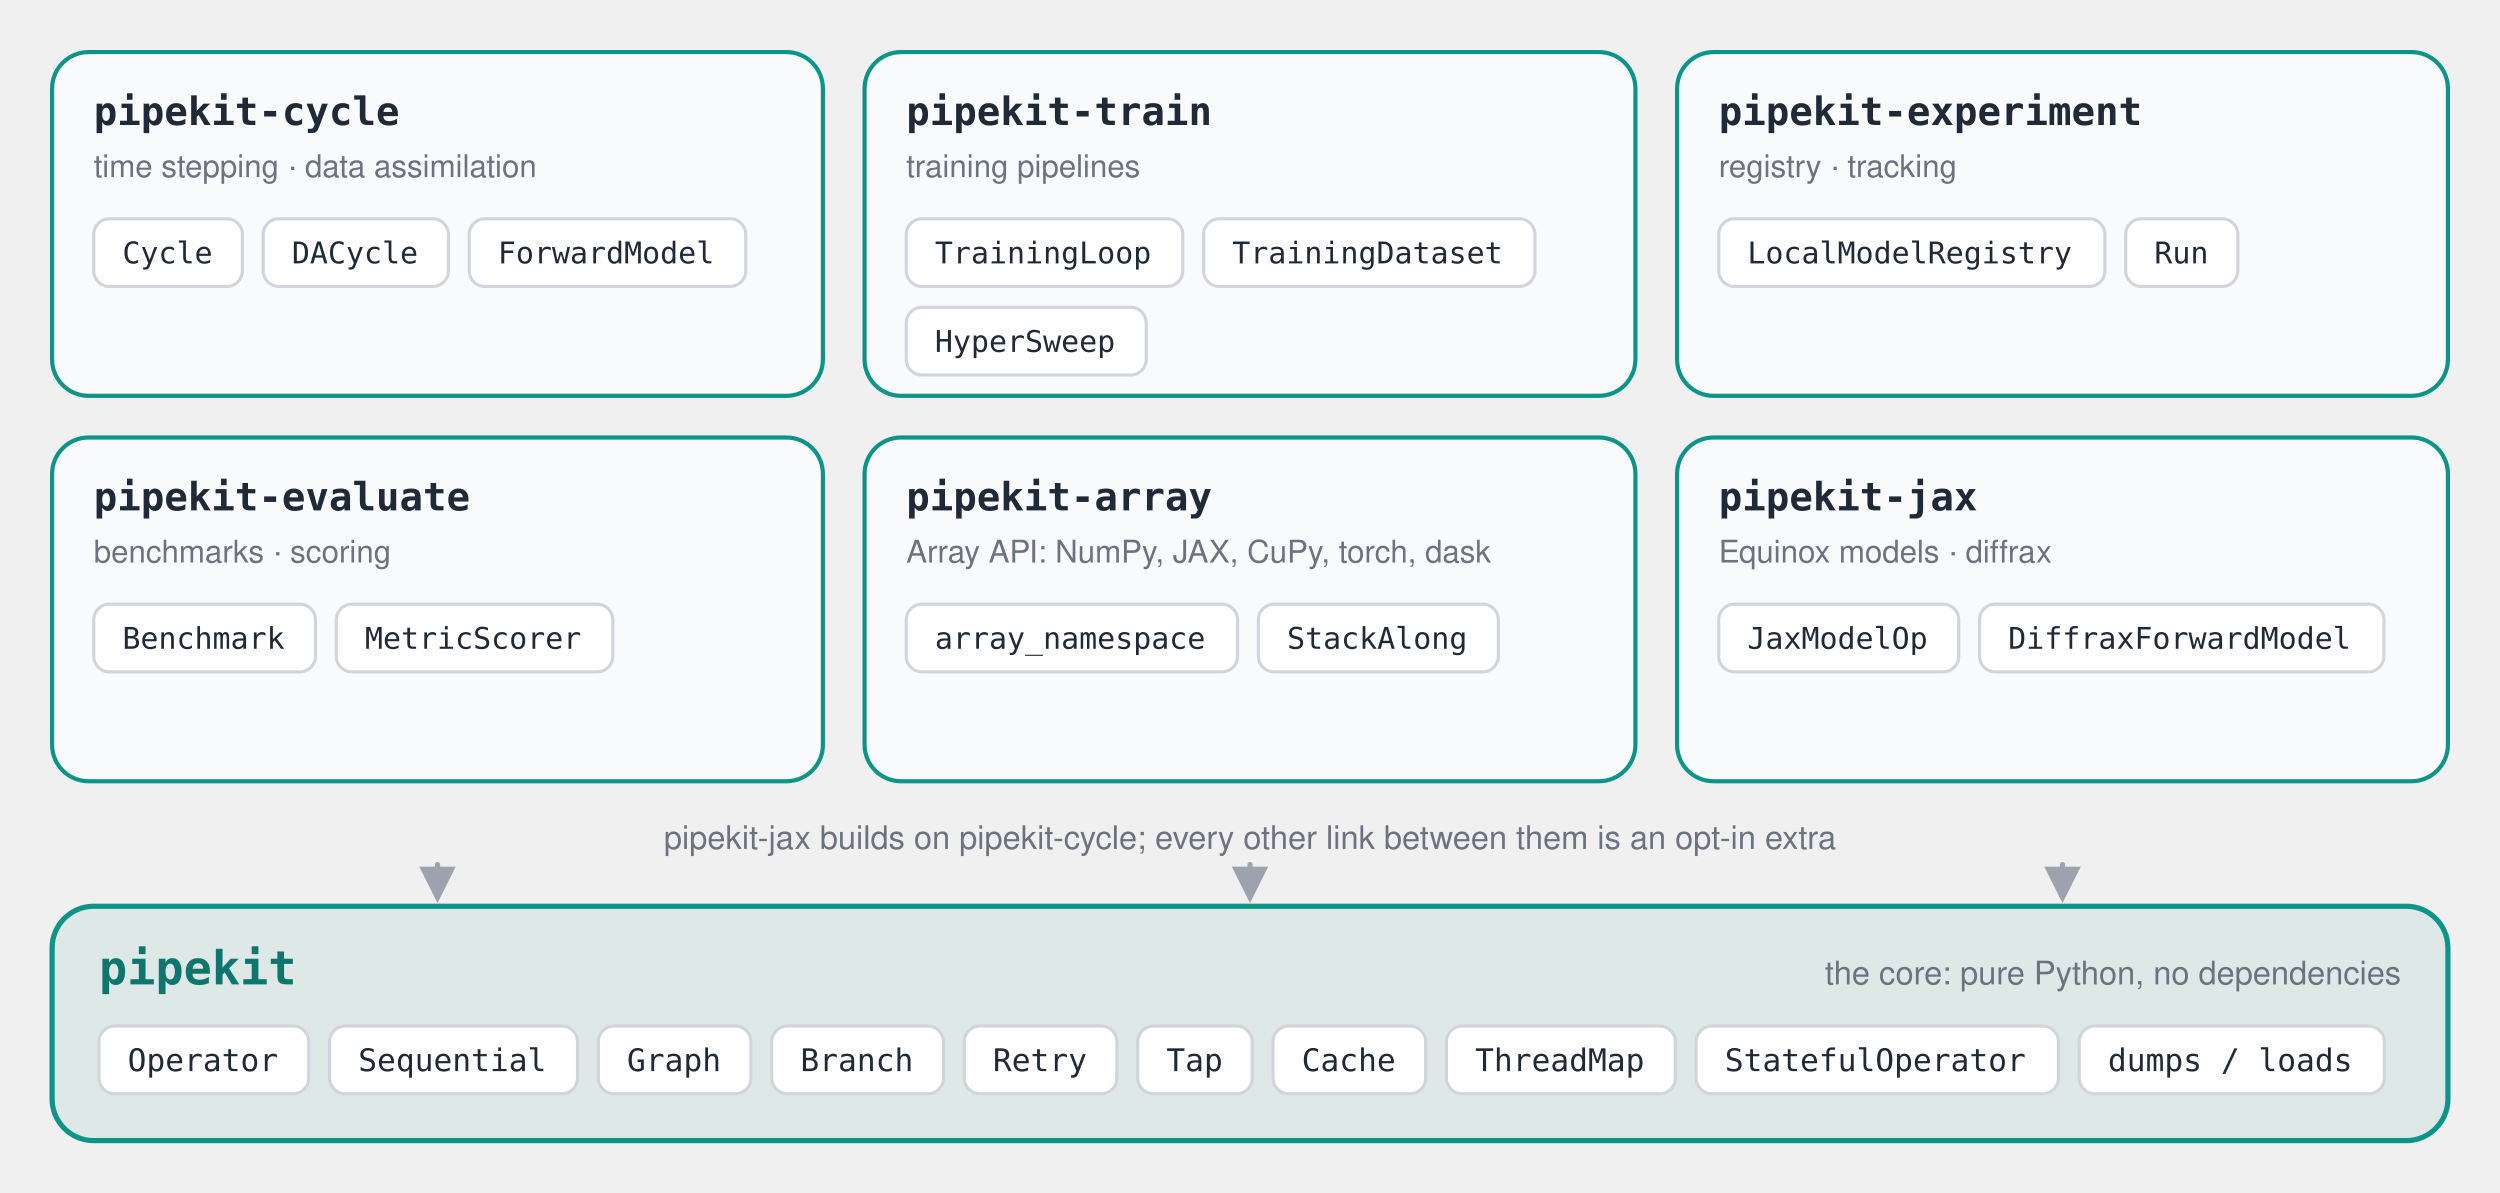
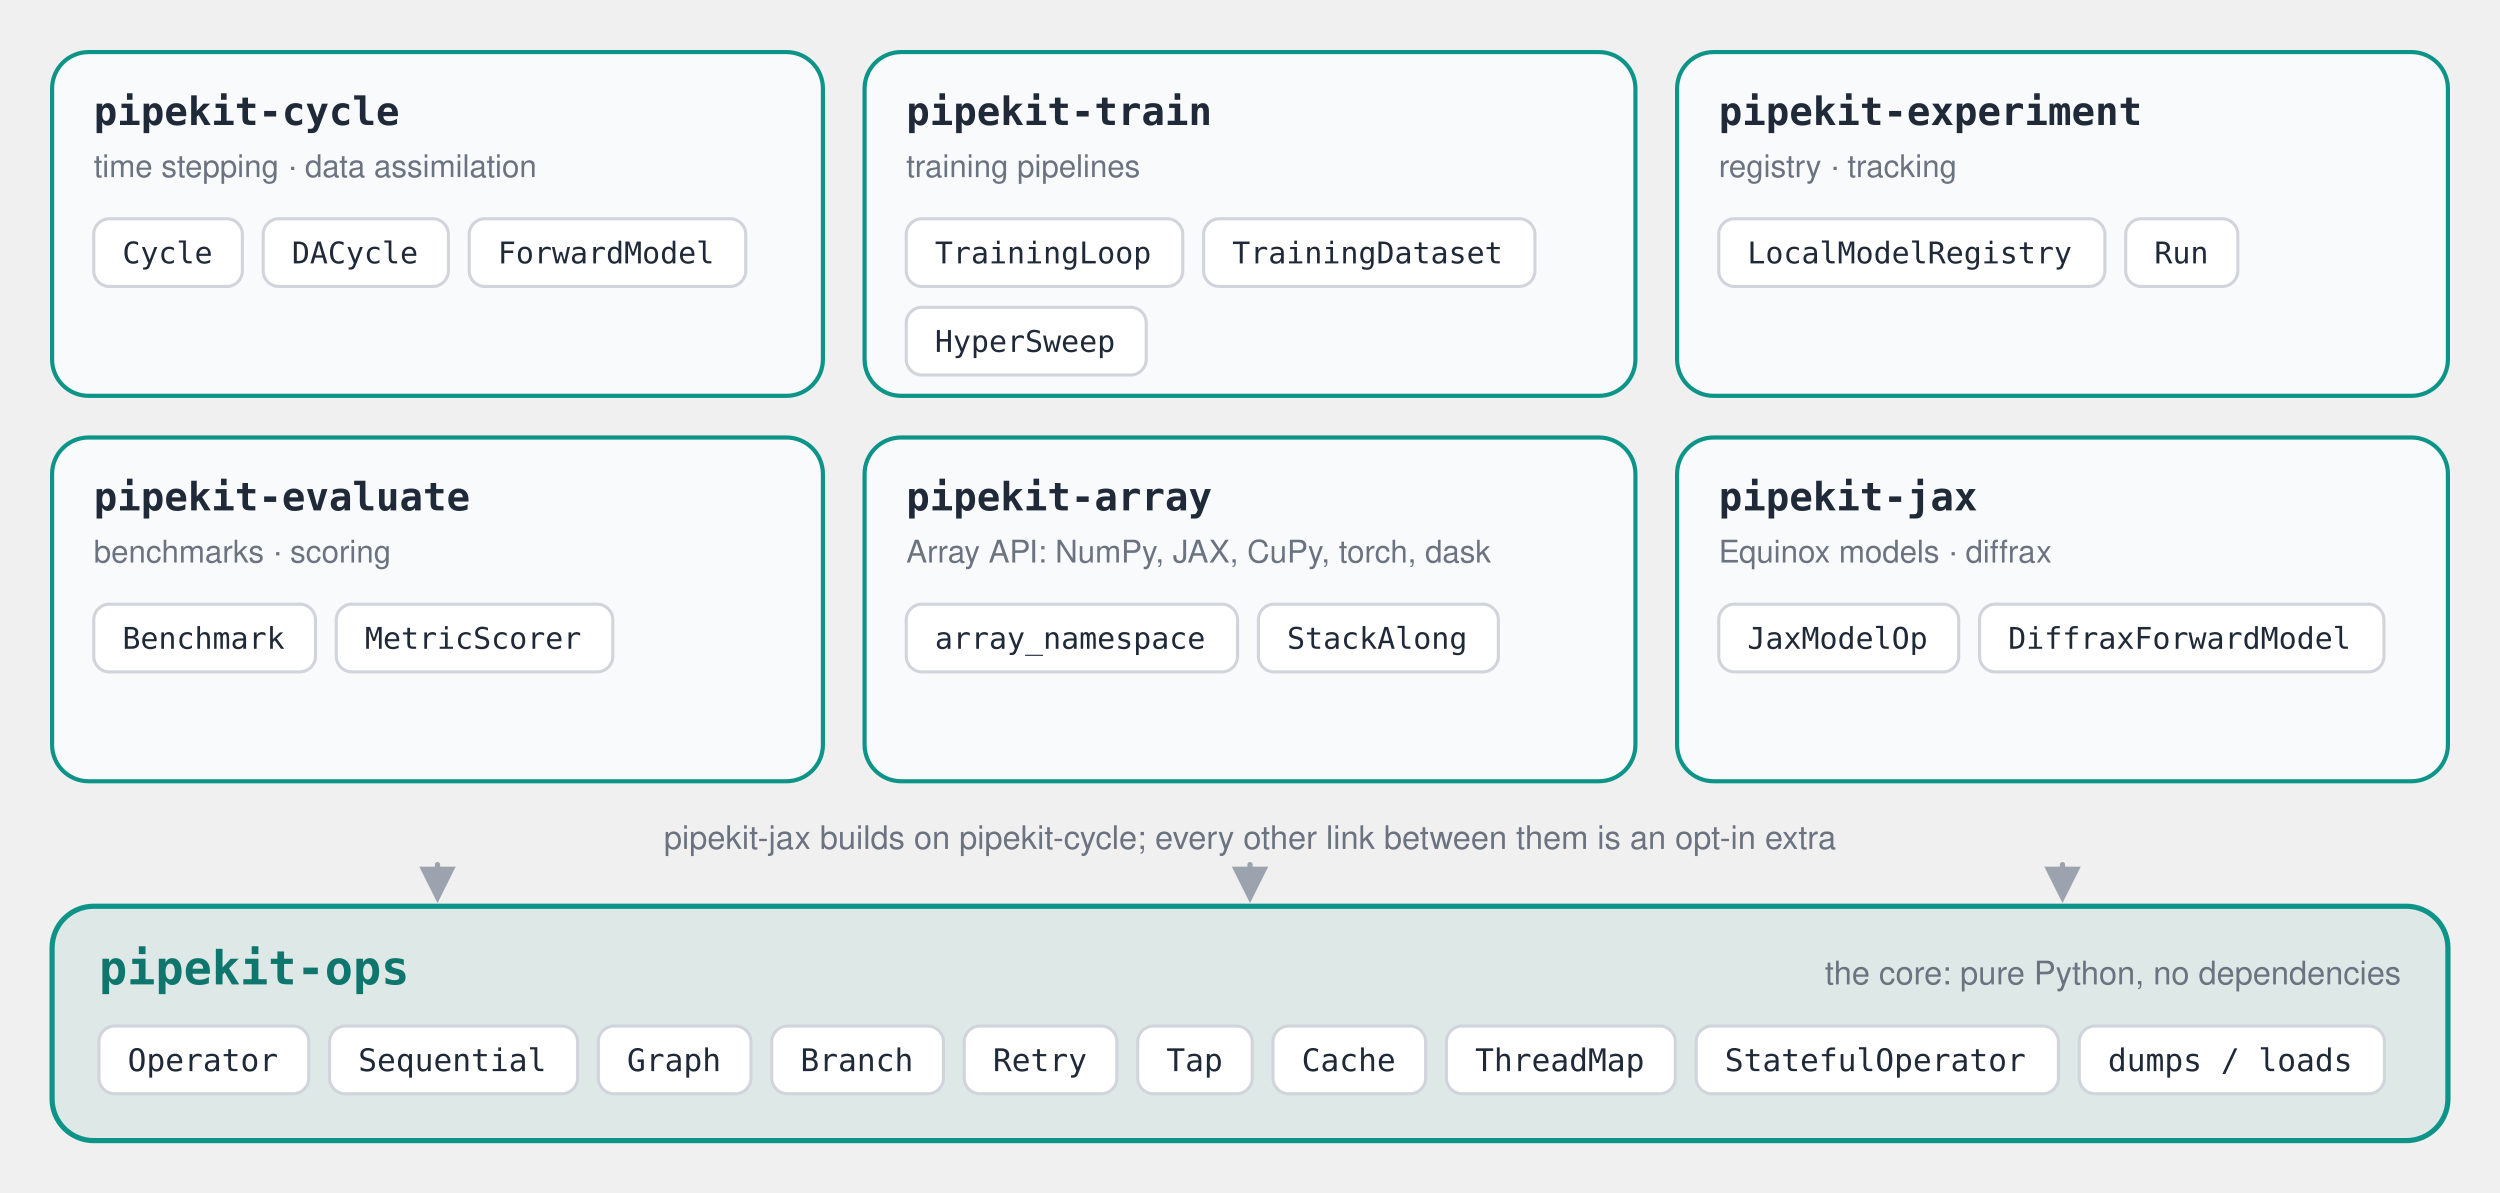
- <svg xmlns="http://www.w3.org/2000/svg" width="960" height="458" viewBox="0 0 960 458" role="img" aria-label="The pipekit workspace: six sister packages (cycle, train, experiment, evaluate, array, jax) on the dependency-free pipekit core">
+ <svg xmlns="http://www.w3.org/2000/svg" width="960" height="458" viewBox="0 0 960 458" role="img" aria-label="The pipekit workspace: six sister packages (cycle, train, experiment, evaluate, array, jax) on the dependency-free pipekit-ops core">
  <defs>
    <marker id="pa" viewBox="0 0 10 10" refX="8" refY="5" markerWidth="7" markerHeight="7" orient="auto-start-reverse">
      <path d="M0 0 L10 5 L0 10 z" fill="#9CA3AF" />
    </marker>
  </defs>
  <rect x="20" y="20" width="296" height="132" rx="14" fill="#F8FAFC" stroke="#0D9488" stroke-width="1.6" />
  <text x="36" y="48" font-family="ui-monospace, SFMono-Regular, Menlo, Consolas, monospace" font-size="15" font-weight="700" fill="#1F2937" text-anchor="start">pipekit-cycle</text>
  <text x="36" y="68" font-family="ui-sans-serif, -apple-system, 'Segoe UI', Helvetica, Arial, sans-serif" font-size="12" font-weight="400" fill="#6B7280" text-anchor="start">time stepping · data assimilation</text>
  <rect x="36" y="84" width="57.075" height="26" rx="6" fill="#FFFFFF" stroke="#D1D5DB" stroke-width="1.2" />
  <text x="47" y="101.14" font-family="ui-monospace, SFMono-Regular, Menlo, Consolas, monospace" font-size="11.5" font-weight="400" fill="#1F2937" text-anchor="start">Cycle</text>
  <rect x="101.075" y="84" width="71.105" height="26" rx="6" fill="#FFFFFF" stroke="#D1D5DB" stroke-width="1.2" />
  <text x="112.075" y="101.14" font-family="ui-monospace, SFMono-Regular, Menlo, Consolas, monospace" font-size="11.5" font-weight="400" fill="#1F2937" text-anchor="start">DACycle</text>
  <rect x="180.18" y="84" width="106.18" height="26" rx="6" fill="#FFFFFF" stroke="#D1D5DB" stroke-width="1.2" />
  <text x="191.18" y="101.14" font-family="ui-monospace, SFMono-Regular, Menlo, Consolas, monospace" font-size="11.5" font-weight="400" fill="#1F2937" text-anchor="start">ForwardModel</text>
  <rect x="332" y="20" width="296" height="132" rx="14" fill="#F8FAFC" stroke="#0D9488" stroke-width="1.6" />
  <text x="348" y="48" font-family="ui-monospace, SFMono-Regular, Menlo, Consolas, monospace" font-size="15" font-weight="700" fill="#1F2937" text-anchor="start">pipekit-train</text>
  <text x="348" y="68" font-family="ui-sans-serif, -apple-system, 'Segoe UI', Helvetica, Arial, sans-serif" font-size="12" font-weight="400" fill="#6B7280" text-anchor="start">training pipelines</text>
  <rect x="348" y="84" width="106.18" height="26" rx="6" fill="#FFFFFF" stroke="#D1D5DB" stroke-width="1.2" />
  <text x="359" y="101.14" font-family="ui-monospace, SFMono-Regular, Menlo, Consolas, monospace" font-size="11.5" font-weight="400" fill="#1F2937" text-anchor="start">TrainingLoop</text>
  <rect x="462.18" y="84" width="127.225" height="26" rx="6" fill="#FFFFFF" stroke="#D1D5DB" stroke-width="1.2" />
  <text x="473.18" y="101.14" font-family="ui-monospace, SFMono-Regular, Menlo, Consolas, monospace" font-size="11.5" font-weight="400" fill="#1F2937" text-anchor="start">TrainingDataset</text>
  <rect x="348" y="118" width="92.15" height="26" rx="6" fill="#FFFFFF" stroke="#D1D5DB" stroke-width="1.2" />
  <text x="359" y="135.14" font-family="ui-monospace, SFMono-Regular, Menlo, Consolas, monospace" font-size="11.5" font-weight="400" fill="#1F2937" text-anchor="start">HyperSweep</text>
  <rect x="644" y="20" width="296" height="132" rx="14" fill="#F8FAFC" stroke="#0D9488" stroke-width="1.6" />
  <text x="660" y="48" font-family="ui-monospace, SFMono-Regular, Menlo, Consolas, monospace" font-size="15" font-weight="700" fill="#1F2937" text-anchor="start">pipekit-experiment</text>
  <text x="660" y="68" font-family="ui-sans-serif, -apple-system, 'Segoe UI', Helvetica, Arial, sans-serif" font-size="12" font-weight="400" fill="#6B7280" text-anchor="start">registry · tracking</text>
  <rect x="660" y="84" width="148.27" height="26" rx="6" fill="#FFFFFF" stroke="#D1D5DB" stroke-width="1.2" />
  <text x="671" y="101.14" font-family="ui-monospace, SFMono-Regular, Menlo, Consolas, monospace" font-size="11.5" font-weight="400" fill="#1F2937" text-anchor="start">LocalModelRegistry</text>
  <rect x="816.27" y="84" width="43.045" height="26" rx="6" fill="#FFFFFF" stroke="#D1D5DB" stroke-width="1.2" />
  <text x="827.27" y="101.14" font-family="ui-monospace, SFMono-Regular, Menlo, Consolas, monospace" font-size="11.5" font-weight="400" fill="#1F2937" text-anchor="start">Run</text>
  <rect x="20" y="168" width="296" height="132" rx="14" fill="#F8FAFC" stroke="#0D9488" stroke-width="1.6" />
  <text x="36" y="196" font-family="ui-monospace, SFMono-Regular, Menlo, Consolas, monospace" font-size="15" font-weight="700" fill="#1F2937" text-anchor="start">pipekit-evaluate</text>
  <text x="36" y="216" font-family="ui-sans-serif, -apple-system, 'Segoe UI', Helvetica, Arial, sans-serif" font-size="12" font-weight="400" fill="#6B7280" text-anchor="start">benchmarks · scoring</text>
  <rect x="36" y="232" width="85.135" height="26" rx="6" fill="#FFFFFF" stroke="#D1D5DB" stroke-width="1.2" />
  <text x="47" y="249.14" font-family="ui-monospace, SFMono-Regular, Menlo, Consolas, monospace" font-size="11.5" font-weight="400" fill="#1F2937" text-anchor="start">Benchmark</text>
  <rect x="129.135" y="232" width="106.18" height="26" rx="6" fill="#FFFFFF" stroke="#D1D5DB" stroke-width="1.2" />
  <text x="140.135" y="249.14" font-family="ui-monospace, SFMono-Regular, Menlo, Consolas, monospace" font-size="11.5" font-weight="400" fill="#1F2937" text-anchor="start">MetricScorer</text>
  <rect x="332" y="168" width="296" height="132" rx="14" fill="#F8FAFC" stroke="#0D9488" stroke-width="1.6" />
  <text x="348" y="196" font-family="ui-monospace, SFMono-Regular, Menlo, Consolas, monospace" font-size="15" font-weight="700" fill="#1F2937" text-anchor="start">pipekit-array</text>
  <text x="348" y="216" font-family="ui-sans-serif, -apple-system, 'Segoe UI', Helvetica, Arial, sans-serif" font-size="12" font-weight="400" fill="#6B7280" text-anchor="start">Array API: NumPy, JAX, CuPy, torch, dask</text>
  <rect x="348" y="232" width="127.225" height="26" rx="6" fill="#FFFFFF" stroke="#D1D5DB" stroke-width="1.2" />
  <text x="359" y="249.14" font-family="ui-monospace, SFMono-Regular, Menlo, Consolas, monospace" font-size="11.5" font-weight="400" fill="#1F2937" text-anchor="start">array_namespace</text>
  <rect x="483.225" y="232" width="92.15" height="26" rx="6" fill="#FFFFFF" stroke="#D1D5DB" stroke-width="1.2" />
  <text x="494.225" y="249.14" font-family="ui-monospace, SFMono-Regular, Menlo, Consolas, monospace" font-size="11.5" font-weight="400" fill="#1F2937" text-anchor="start">StackAlong</text>
  <rect x="644" y="168" width="296" height="132" rx="14" fill="#F8FAFC" stroke="#0D9488" stroke-width="1.6" />
  <text x="660" y="196" font-family="ui-monospace, SFMono-Regular, Menlo, Consolas, monospace" font-size="15" font-weight="700" fill="#1F2937" text-anchor="start">pipekit-jax</text>
  <text x="660" y="216" font-family="ui-sans-serif, -apple-system, 'Segoe UI', Helvetica, Arial, sans-serif" font-size="12" font-weight="400" fill="#6B7280" text-anchor="start">Equinox models · diffrax</text>
  <rect x="660" y="232" width="92.15" height="26" rx="6" fill="#FFFFFF" stroke="#D1D5DB" stroke-width="1.2" />
  <text x="671" y="249.14" font-family="ui-monospace, SFMono-Regular, Menlo, Consolas, monospace" font-size="11.5" font-weight="400" fill="#1F2937" text-anchor="start">JaxModelOp</text>
  <rect x="760.15" y="232" width="155.285" height="26" rx="6" fill="#FFFFFF" stroke="#D1D5DB" stroke-width="1.2" />
  <text x="771.15" y="249.14" font-family="ui-monospace, SFMono-Regular, Menlo, Consolas, monospace" font-size="11.5" font-weight="400" fill="#1F2937" text-anchor="start">DiffraxForwardModel</text>
  <text x="480" y="326" font-family="ui-sans-serif, -apple-system, 'Segoe UI', Helvetica, Arial, sans-serif" font-size="12.5" font-weight="400" fill="#6B7280" text-anchor="middle">pipekit-jax builds on pipekit-cycle; every other link between them is an opt-in extra</text>
  <rect x="20" y="348" width="920" height="90" rx="16" fill="#0D9488" fill-opacity="0.08" stroke="#0D9488" stroke-width="2" />
-   <text x="38" y="378" font-family="ui-monospace, SFMono-Regular, Menlo, Consolas, monospace" font-size="18" font-weight="700" fill="#0F766E" text-anchor="start">pipekit</text>
+   <text x="38" y="378" font-family="ui-monospace, SFMono-Regular, Menlo, Consolas, monospace" font-size="18" font-weight="700" fill="#0F766E" text-anchor="start">pipekit-ops</text>
  <text x="922" y="378" font-family="ui-sans-serif, -apple-system, 'Segoe UI', Helvetica, Arial, sans-serif" font-size="12.5" font-weight="400" fill="#6B7280" text-anchor="end">the core: pure Python, no dependencies</text>
  <rect x="38" y="394" width="80.56" height="26" rx="6" fill="#FFFFFF" stroke="#D1D5DB" stroke-width="1.2" />
  <text x="49" y="411.32" font-family="ui-monospace, SFMono-Regular, Menlo, Consolas, monospace" font-size="12" font-weight="400" fill="#1F2937" text-anchor="start">Operator</text>
  <rect x="126.56" y="394" width="95.2" height="26" rx="6" fill="#FFFFFF" stroke="#D1D5DB" stroke-width="1.2" />
  <text x="137.56" y="411.32" font-family="ui-monospace, SFMono-Regular, Menlo, Consolas, monospace" font-size="12" font-weight="400" fill="#1F2937" text-anchor="start">Sequential</text>
  <rect x="229.76" y="394" width="58.6" height="26" rx="6" fill="#FFFFFF" stroke="#D1D5DB" stroke-width="1.2" />
  <text x="240.76" y="411.32" font-family="ui-monospace, SFMono-Regular, Menlo, Consolas, monospace" font-size="12" font-weight="400" fill="#1F2937" text-anchor="start">Graph</text>
  <rect x="296.36" y="394" width="65.92" height="26" rx="6" fill="#FFFFFF" stroke="#D1D5DB" stroke-width="1.2" />
  <text x="307.36" y="411.32" font-family="ui-monospace, SFMono-Regular, Menlo, Consolas, monospace" font-size="12" font-weight="400" fill="#1F2937" text-anchor="start">Branch</text>
  <rect x="370.28" y="394" width="58.6" height="26" rx="6" fill="#FFFFFF" stroke="#D1D5DB" stroke-width="1.2" />
  <text x="381.28" y="411.32" font-family="ui-monospace, SFMono-Regular, Menlo, Consolas, monospace" font-size="12" font-weight="400" fill="#1F2937" text-anchor="start">Retry</text>
  <rect x="436.88" y="394" width="43.96" height="26" rx="6" fill="#FFFFFF" stroke="#D1D5DB" stroke-width="1.2" />
  <text x="447.88" y="411.32" font-family="ui-monospace, SFMono-Regular, Menlo, Consolas, monospace" font-size="12" font-weight="400" fill="#1F2937" text-anchor="start">Tap</text>
  <rect x="488.84" y="394" width="58.6" height="26" rx="6" fill="#FFFFFF" stroke="#D1D5DB" stroke-width="1.2" />
  <text x="499.84" y="411.32" font-family="ui-monospace, SFMono-Regular, Menlo, Consolas, monospace" font-size="12" font-weight="400" fill="#1F2937" text-anchor="start">Cache</text>
  <rect x="555.44" y="394" width="87.88" height="26" rx="6" fill="#FFFFFF" stroke="#D1D5DB" stroke-width="1.2" />
  <text x="566.44" y="411.32" font-family="ui-monospace, SFMono-Regular, Menlo, Consolas, monospace" font-size="12" font-weight="400" fill="#1F2937" text-anchor="start">ThreadMap</text>
  <rect x="651.32" y="394" width="139.12" height="26" rx="6" fill="#FFFFFF" stroke="#D1D5DB" stroke-width="1.2" />
  <text x="662.32" y="411.32" font-family="ui-monospace, SFMono-Regular, Menlo, Consolas, monospace" font-size="12" font-weight="400" fill="#1F2937" text-anchor="start">StatefulOperator</text>
  <rect x="798.44" y="394" width="117.16" height="26" rx="6" fill="#FFFFFF" stroke="#D1D5DB" stroke-width="1.2" />
  <text x="809.44" y="411.32" font-family="ui-monospace, SFMono-Regular, Menlo, Consolas, monospace" font-size="12" font-weight="400" fill="#1F2937" text-anchor="start">dumps / loads</text>
  <path d="M168.0 332 L168.0 344" fill="none" stroke="#9CA3AF" stroke-width="2" stroke-linecap="round" stroke-linejoin="round" marker-end="url(#pa)" />
  <path d="M480.0 332 L480.0 344" fill="none" stroke="#9CA3AF" stroke-width="2" stroke-linecap="round" stroke-linejoin="round" marker-end="url(#pa)" />
  <path d="M792.0 332 L792.0 344" fill="none" stroke="#9CA3AF" stroke-width="2" stroke-linecap="round" stroke-linejoin="round" marker-end="url(#pa)" />
</svg>
